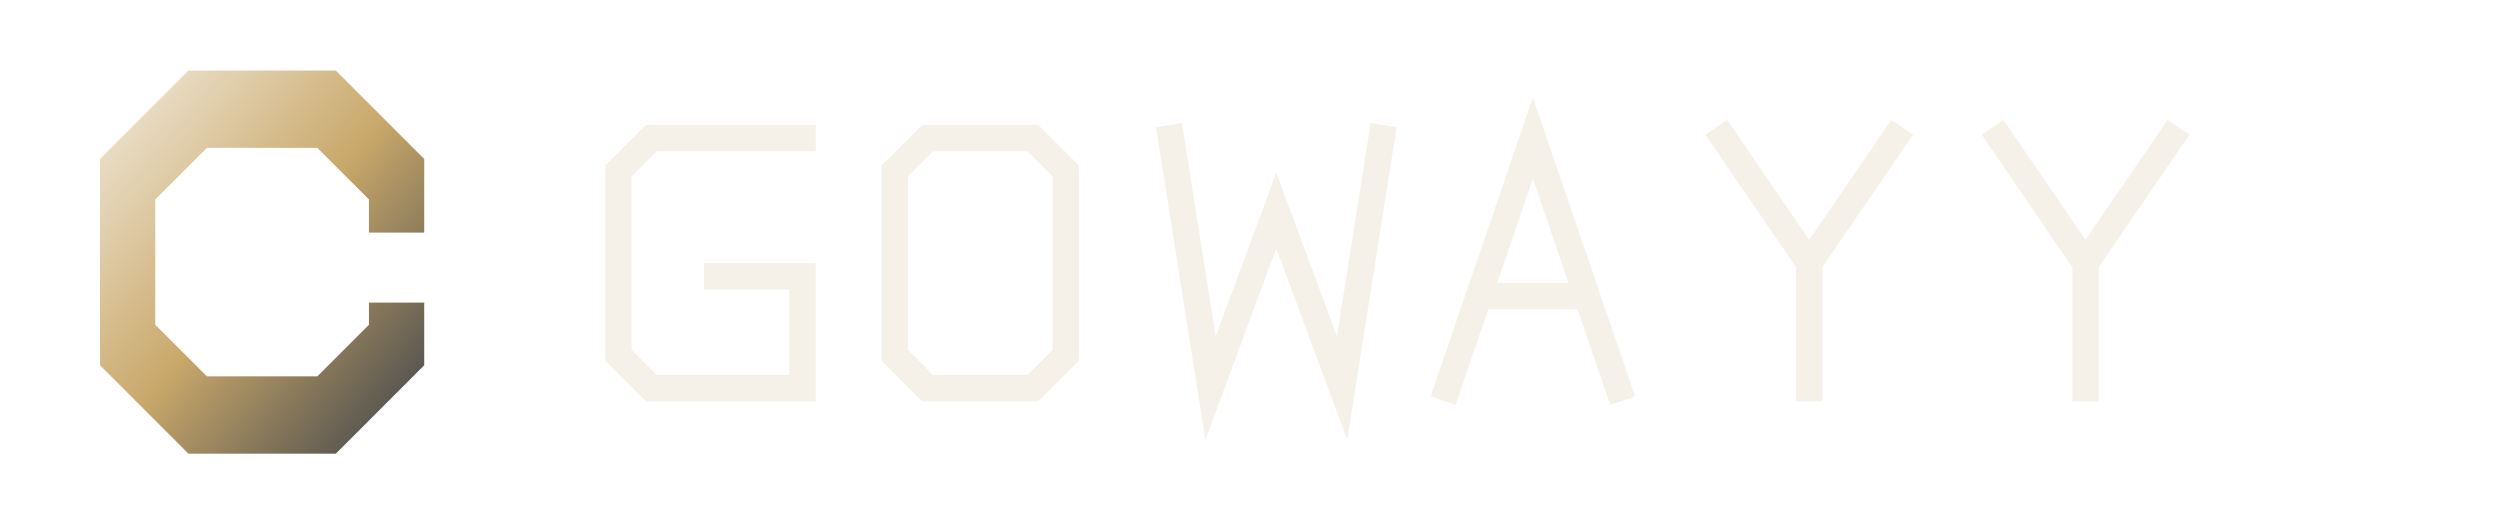
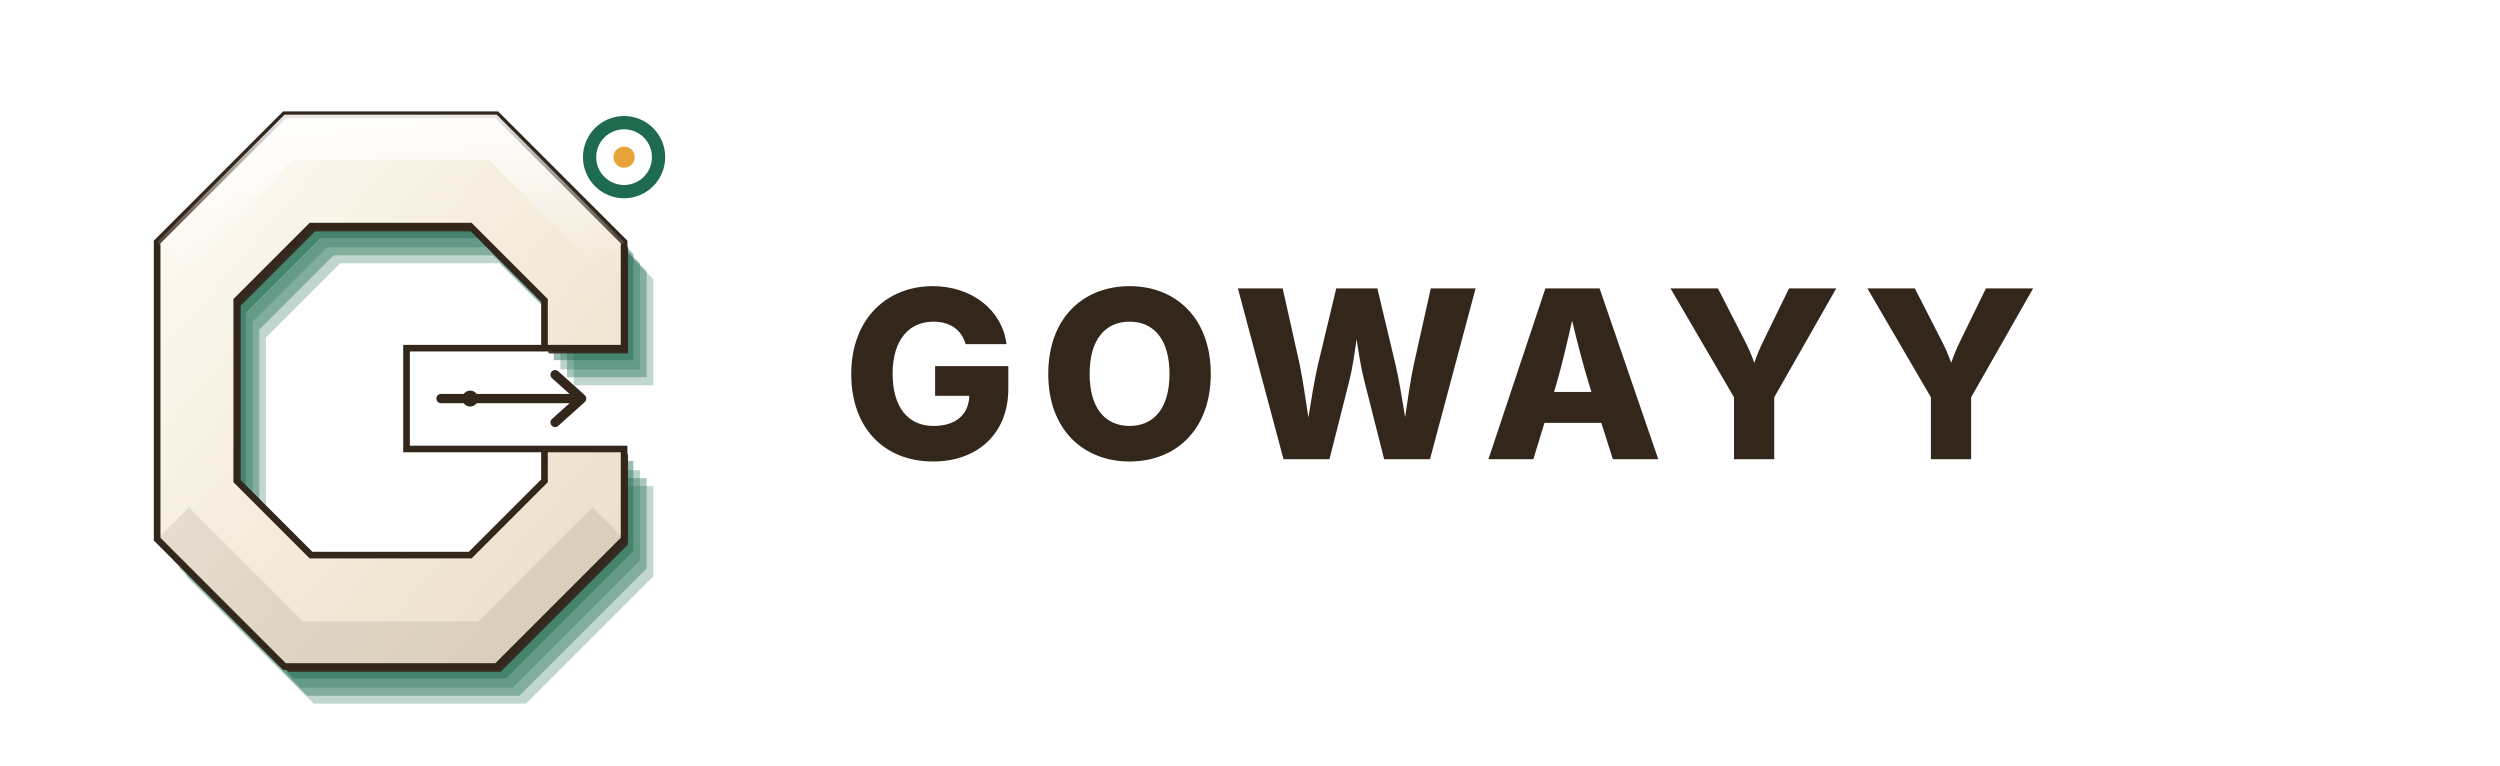
- <svg xmlns="http://www.w3.org/2000/svg" viewBox="0 0 760 160" width="1520" height="320" role="img" aria-label="GOWAYY logo">
-   <defs>
-     <linearGradient id="lockFace" x1="0" y1="0" x2="1" y2="1">
-       <stop offset="0" stop-color="#F3ECDF" />
-       <stop offset="0.5" stop-color="#C9A86A" />
-       <stop offset="1" stop-color="#3B4049" />
-     </linearGradient>
-   </defs>
-   <g transform="translate(8 8) scale(0.28)">
-     <path fill="url(#lockFace)" fill-rule="evenodd" d="M176 48 H336 L432 144 V224 H268 V300 H432 V368 L336 464 H176 L80 368 V144 Z M196 132 H316 L372 188 V224 H268 V300 H372 V324 L316 380 H196 L140 324 V188 Z" />
+ <svg xmlns="http://www.w3.org/2000/svg" viewBox="0 0 980 300" role="img" aria-label="GOWAYY lockup">
+   <g transform="translate(20 20) scale(0.52)">
+     <defs>
+       <linearGradient id="face" x1="0" y1="0" x2="1" y2="1">
+         <stop offset="0" stop-color="#FFFDF8" />
+         <stop offset="0.55" stop-color="#F3EAD9" />
+         <stop offset="1" stop-color="#E9DDC7" />
+       </linearGradient>
+       <linearGradient id="bevel" x1="0" y1="0" x2="0" y2="1">
+         <stop offset="0" stop-color="#FFFFFF" stop-opacity="0.9" />
+         <stop offset="1" stop-color="#FFFFFF" stop-opacity="0" />
+       </linearGradient>
+       <clipPath id="gclip">
+         <path fill-rule="evenodd" d="M176 48 H336 L432 144 V224 H268 V300 H432 V368 L336 464 H176 L80 368 V144 Z M196 132 H316 L372 188 V224 H268 V300 H372 V324 L316 380 H196 L140 324 V188 Z" />
+       </clipPath>
+     </defs>
+     <g>
+       <path fill="#1E6B4F" fill-rule="evenodd" transform="translate(22 28)" opacity="0.28" d="M176 48 H336 L432 144 V224 H268 V300 H432 V368 L336 464 H176 L80 368 V144 Z M196 132 H316 L372 188 V224 H268 V300 H372 V324 L316 380 H196 L140 324 V188 Z" />
+       <path fill="#1E6B4F" fill-rule="evenodd" transform="translate(17 22)" opacity="0.38" d="M176 48 H336 L432 144 V224 H268 V300 H432 V368 L336 464 H176 L80 368 V144 Z M196 132 H316 L372 188 V224 H268 V300 H372 V324 L316 380 H196 L140 324 V188 Z" />
+       <path fill="#1E6B4F" fill-rule="evenodd" transform="translate(12 16)" opacity="0.30" d="M176 48 H336 L432 144 V224 H268 V300 H432 V368 L336 464 H176 L80 368 V144 Z M196 132 H316 L372 188 V224 H268 V300 H372 V324 L316 380 H196 L140 324 V188 Z" />
+       <path fill="#1E6B4F" fill-rule="evenodd" transform="translate(7 9)" opacity="0.45" d="M176 48 H336 L432 144 V224 H268 V300 H432 V368 L336 464 H176 L80 368 V144 Z M196 132 H316 L372 188 V224 H268 V300 H372 V324 L316 380 H196 L140 324 V188 Z" />
+       <path fill="#33261B" fill-rule="evenodd" transform="translate(3 4)" opacity="0.9" d="M176 48 H336 L432 144 V224 H268 V300 H432 V368 L336 464 H176 L80 368 V144 Z M196 132 H316 L372 188 V224 H268 V300 H372 V324 L316 380 H196 L140 324 V188 Z" />
+     </g>
+     <path fill="url(#face)" fill-rule="evenodd" stroke="#33261B" stroke-width="5" d="M176 48 H336 L432 144 V224 H268 V300 H432 V368 L336 464 H176 L80 368 V144 Z M196 132 H316 L372 188 V224 H268 V300 H372 V324 L316 380 H196 L140 324 V188 Z" />
+     <g clip-path="url(#gclip)">
+       <path fill="url(#bevel)" d="M80 144 L176 48 L336 48 L432 144 L412 164 L330 82 L182 82 L100 164 Z" />
+       <path fill="#33261B" opacity="0.10" d="M432 368 L336 464 L176 464 L80 368 L104 344 L190 430 L322 430 L408 344 Z" />
+       <path fill="#1E6B4F" d="M268 224 H432 V300 H268 Z" />
+       <path fill="#1E6B4F" d="M268 224 H432 V240 H268 Z" />
+       <path fill="#1E6B4F" d="M268 288 H432 V300 H268 Z" />
+     </g>
+     <g fill="none" stroke="#33261B" stroke-width="7" stroke-linecap="round" stroke-linejoin="round">
+       <path d="M294 262 H398" />
+       <path d="M380 244 L400 262 L380 280" />
+     </g>
+     <circle cx="316" cy="262" r="6" fill="#33261B" />
+     <g>
+       <circle cx="432" cy="80" r="26" fill="none" stroke="#1E6B4F" stroke-width="10" />
+       <circle cx="432" cy="80" r="8" fill="#E8A23A" />
+     </g>
  </g>
-   <g transform="translate(180 30) scale(1.0)" fill="none" stroke="#F5F1E8" stroke-width="8" stroke-linecap="square" stroke-linejoin="miter">
-     <path d="M64 12 H18 L8 22 V78 L18 88 H64 V54 H38" />
-     <path d="M102 12 H134 L144 22 V78 L134 88 H102 L92 78 V22 Z" />
-     <path d="M176 12 L188 88 L208 34 L228 88 L240 12" />
-     <path d="M260 88 L286 12 L312 88 M272 60 H300" />
-     <path d="M344 12 L370 50 L396 12 M370 50 V88" />
-     <path d="M428 12 L454 50 L480 12 M454 50 V88" />
-   </g>
+   <text x="330" y="180" font-family="'GOWAYY Display','Manrope','Inter','Segoe UI',system-ui,sans-serif" font-size="92" font-weight="800" letter-spacing="8" fill="#33261B">GOWAYY</text>
</svg>
